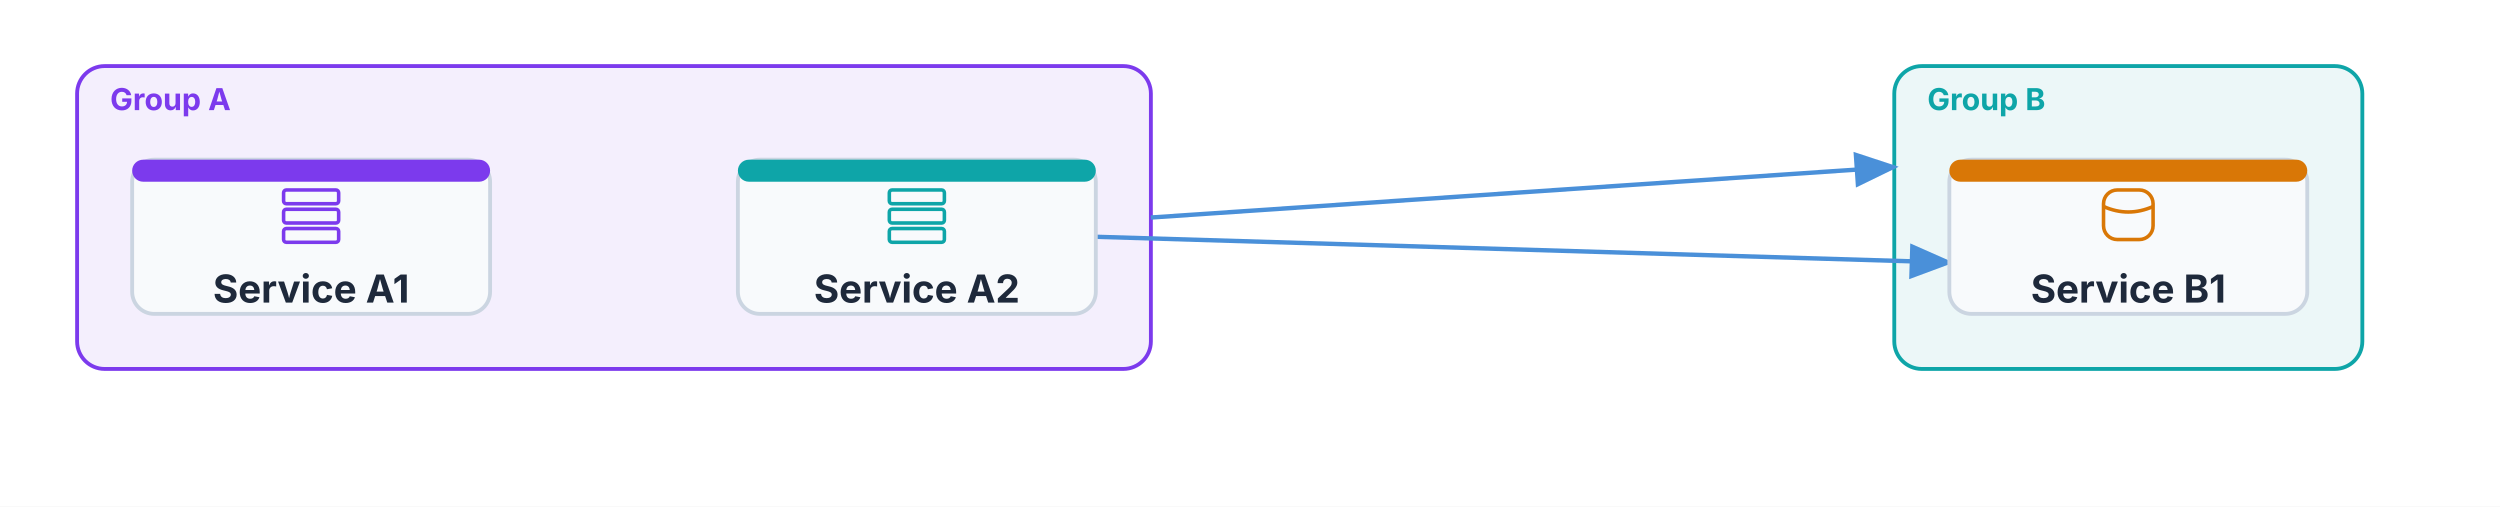
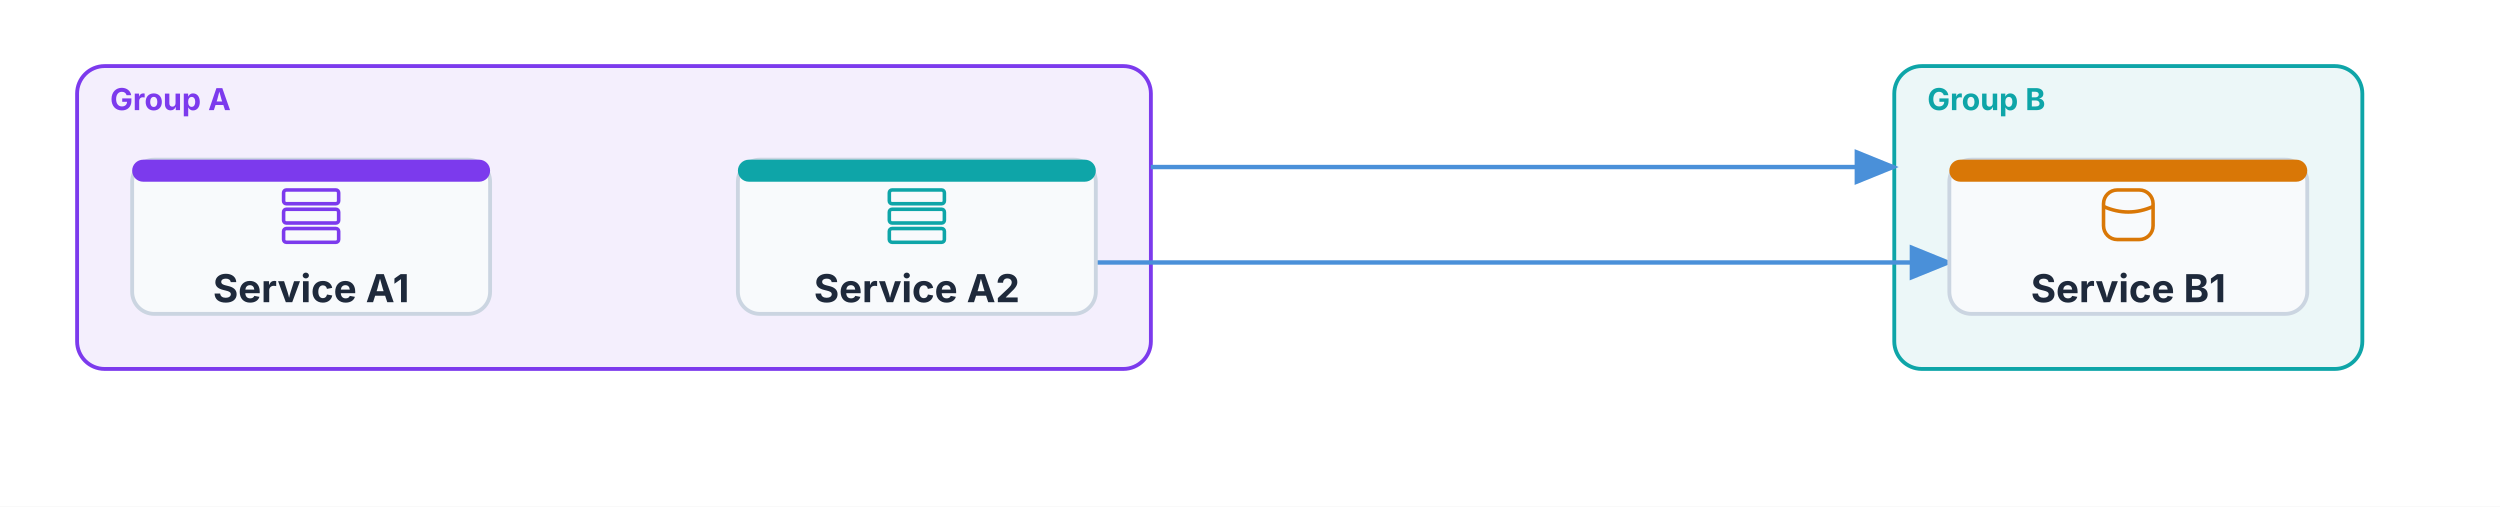
<svg xmlns="http://www.w3.org/2000/svg" viewBox="-24 -34 908 184" width="908" height="184">
  <defs>
    <marker id="arch-arrow-end" markerUnits="userSpaceOnUse" markerWidth="16" markerHeight="13" refX="14.4" refY="6.5" orient="auto">
      <polygon points="0 0, 16 6.5, 0 13" fill="#4A90D9" />
    </marker>
    <marker id="arch-arrow-start" markerUnits="userSpaceOnUse" markerWidth="16" markerHeight="13" refX="1.6" refY="6.5" orient="auto-start-reverse">
      <polygon points="0 0, 16 6.5, 0 13" fill="#4A90D9" />
    </marker>
  </defs>
  <rect x="-24" y="-34" width="908" height="184" fill="#FFFFFF" />
  <rect x="4" y="-10" width="390" height="110" fill="#7C3AED14" stroke="#7C3AED" stroke-width="1.4" rx="10" />
  <text x="16" y="6" font-size="11" font-family="Inter, system-ui, -apple-system, sans-serif" fill="#7C3AED" text-anchor="start" font-weight="bold">Group A</text>
  <rect x="664" y="-10" width="170" height="110" fill="#0EA5A814" stroke="#0EA5A8" stroke-width="1.4" rx="10" />
  <text x="676" y="6" font-size="11" font-family="Inter, system-ui, -apple-system, sans-serif" fill="#0EA5A8" text-anchor="start" font-weight="bold">Group B</text>
-   <path d="M 394 45 L 664 26.667" stroke="#4A90D9" stroke-width="1.6" fill="none" marker-end="url(#arch-arrow-end)" />
-   <path d="M 374 52 L 684 61.333" stroke="#4A90D9" stroke-width="1.6" fill="none" marker-end="url(#arch-arrow-end)" />
+   <path d="M 394 26.667 L 664 26.667" stroke="#4A90D9" stroke-width="1.6" fill="none" marker-end="url(#arch-arrow-end)" />
+   <path d="M 374 61.333 L 684 61.333" stroke="#4A90D9" stroke-width="1.6" fill="none" marker-end="url(#arch-arrow-end)" />
  <rect x="24" y="24" width="130" height="56" fill="#F8FAFC" stroke="#CBD5E1" stroke-width="1.4" rx="8" />
  <rect x="24" y="24" width="130" height="8" fill="#7C3AED" stroke="#7C3AED" stroke-width="0" rx="4" />
  <rect x="79" y="35" width="20" height="5" fill="#F8FAFC" stroke="#7C3AED" stroke-width="1.3" rx="1" />
  <rect x="79" y="42" width="20" height="5" fill="#F8FAFC" stroke="#7C3AED" stroke-width="1.3" rx="1" />
  <rect x="79" y="49" width="20" height="5" fill="#F8FAFC" stroke="#7C3AED" stroke-width="1.3" rx="1" />
-   <text x="89" y="75.9" font-size="14" font-family="Inter, system-ui, -apple-system, sans-serif" fill="#1E293B" text-anchor="middle" font-weight="bold">Service A1</text>
+   <text x="89" y="75.76" font-size="14" font-family="Inter, system-ui, -apple-system, sans-serif" fill="#1E293B" text-anchor="middle" font-weight="bold">Service A1</text>
  <rect x="244" y="24" width="130" height="56" fill="#F8FAFC" stroke="#CBD5E1" stroke-width="1.4" rx="8" />
  <rect x="244" y="24" width="130" height="8" fill="#0EA5A8" stroke="#0EA5A8" stroke-width="0" rx="4" />
  <rect x="299" y="35" width="20" height="5" fill="#F8FAFC" stroke="#0EA5A8" stroke-width="1.3" rx="1" />
  <rect x="299" y="42" width="20" height="5" fill="#F8FAFC" stroke="#0EA5A8" stroke-width="1.3" rx="1" />
  <rect x="299" y="49" width="20" height="5" fill="#F8FAFC" stroke="#0EA5A8" stroke-width="1.3" rx="1" />
-   <text x="309" y="75.9" font-size="14" font-family="Inter, system-ui, -apple-system, sans-serif" fill="#1E293B" text-anchor="middle" font-weight="bold">Service A2</text>
+   <text x="309" y="75.76" font-size="14" font-family="Inter, system-ui, -apple-system, sans-serif" fill="#1E293B" text-anchor="middle" font-weight="bold">Service A2</text>
  <rect x="684" y="24" width="130" height="56" fill="#F8FAFC" stroke="#CBD5E1" stroke-width="1.4" rx="8" />
  <rect x="684" y="24" width="130" height="8" fill="#D97706" stroke="#D97706" stroke-width="0" rx="4" />
  <rect x="740" y="35" width="18" height="18" fill="#F8FAFC" stroke="#D97706" stroke-width="1.3" rx="5" />
  <path d="M 740 41 Q 749 45, 758 41" stroke="#D97706" stroke-width="1.3" fill="none" />
-   <text x="749" y="75.9" font-size="14" font-family="Inter, system-ui, -apple-system, sans-serif" fill="#1E293B" text-anchor="middle" font-weight="bold">Service B1</text>
+   <text x="749" y="75.76" font-size="14" font-family="Inter, system-ui, -apple-system, sans-serif" fill="#1E293B" text-anchor="middle" font-weight="bold">Service B1</text>
</svg>
